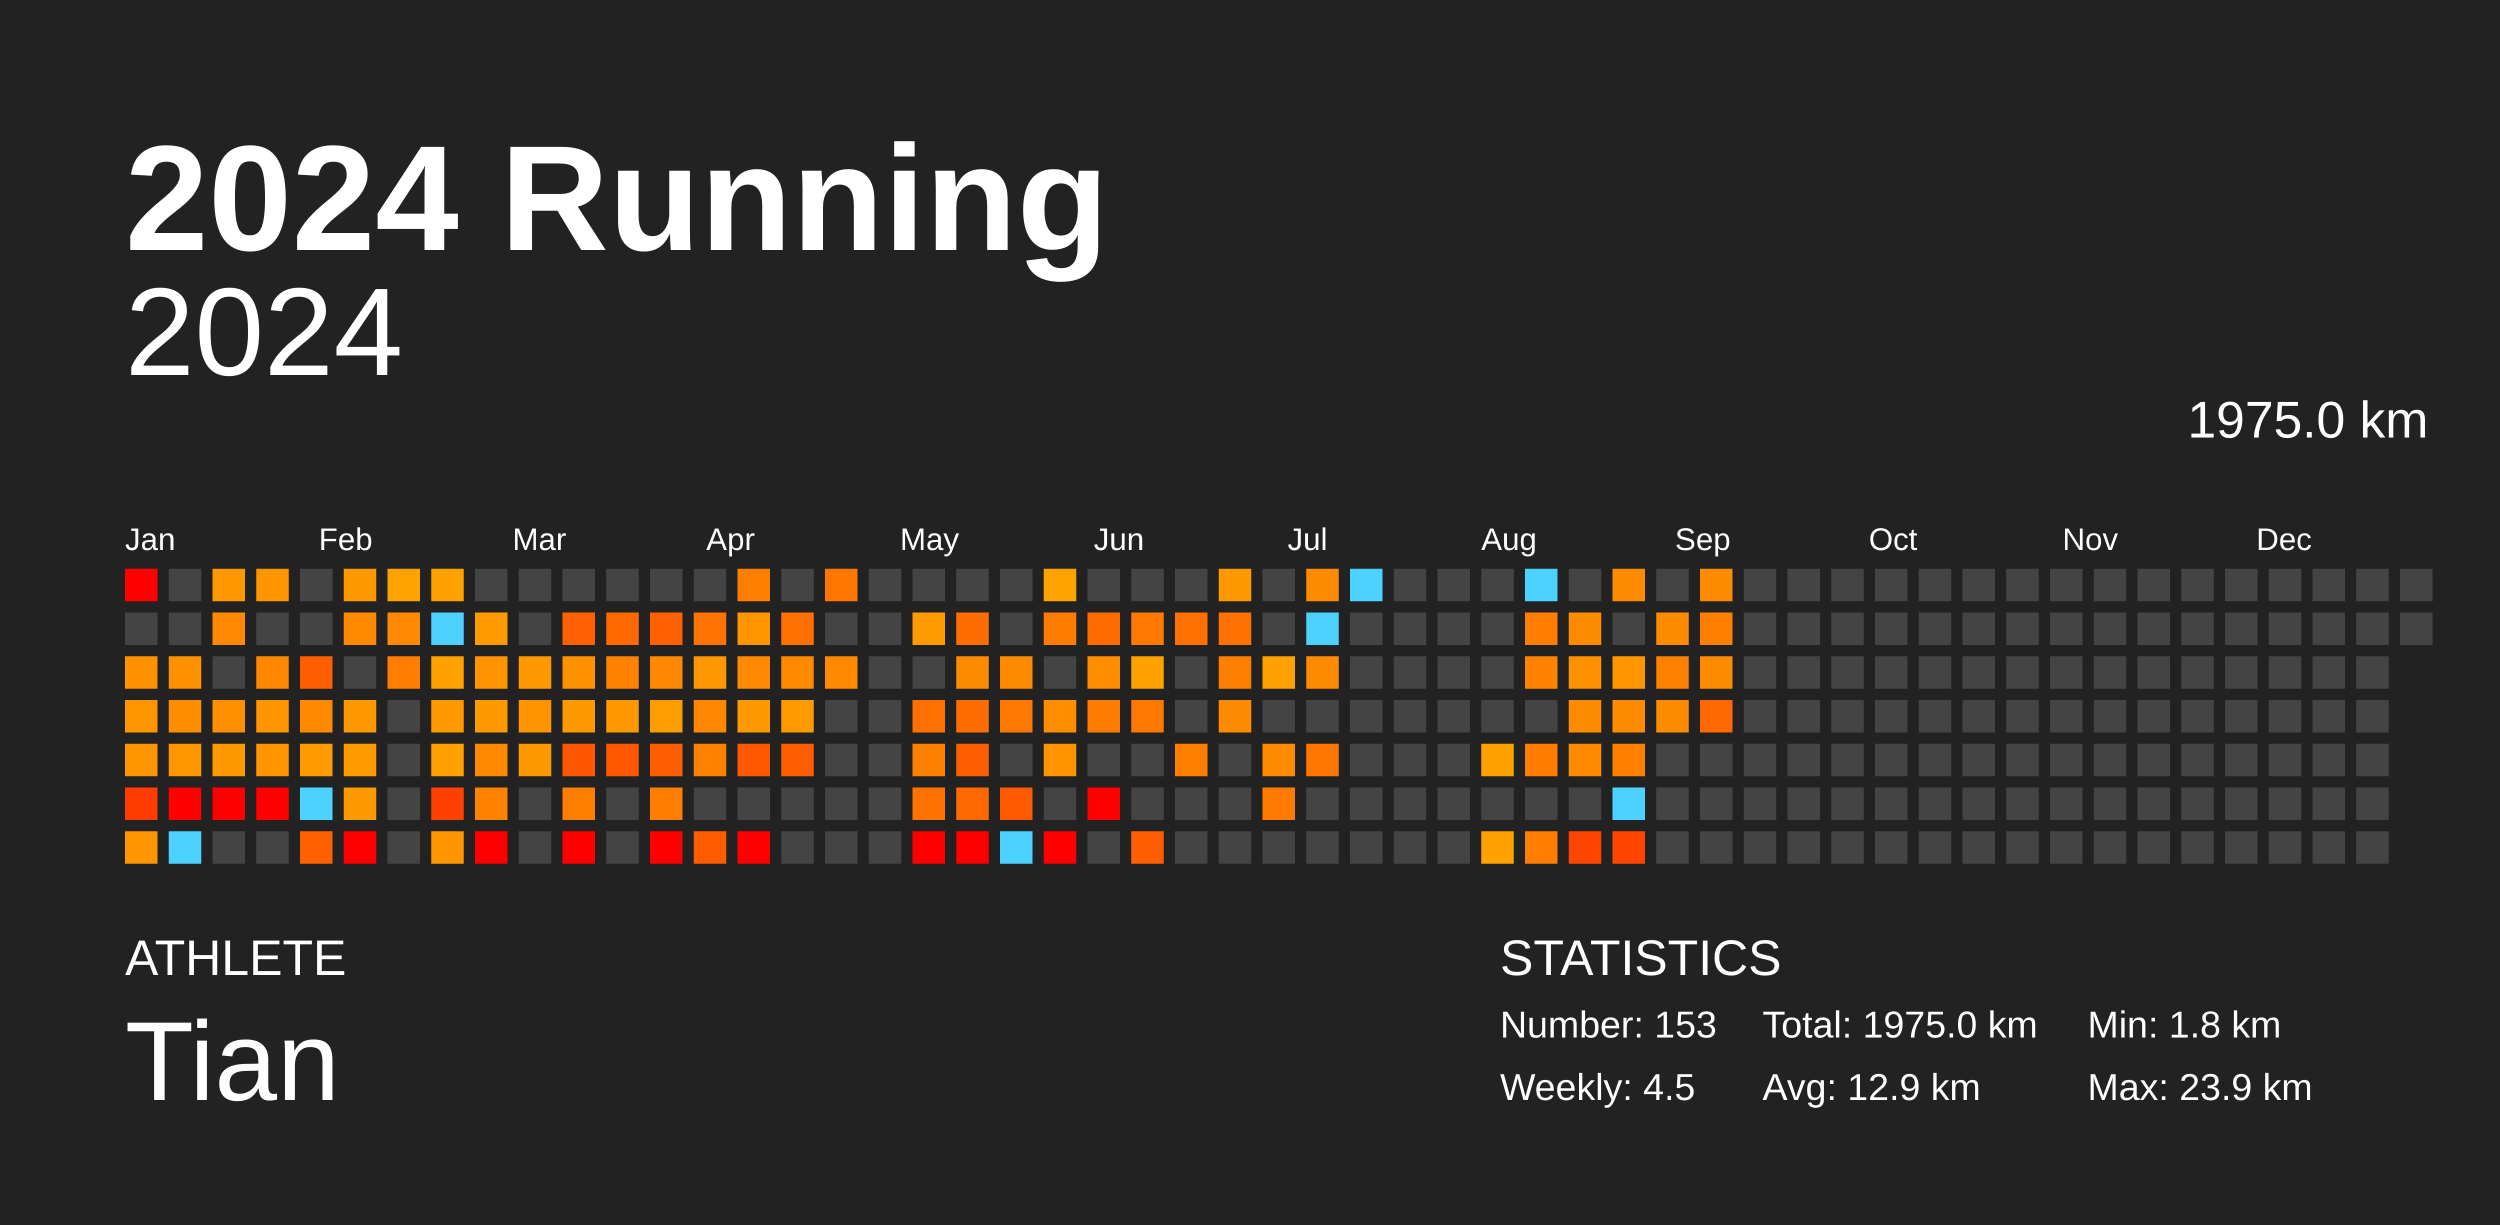
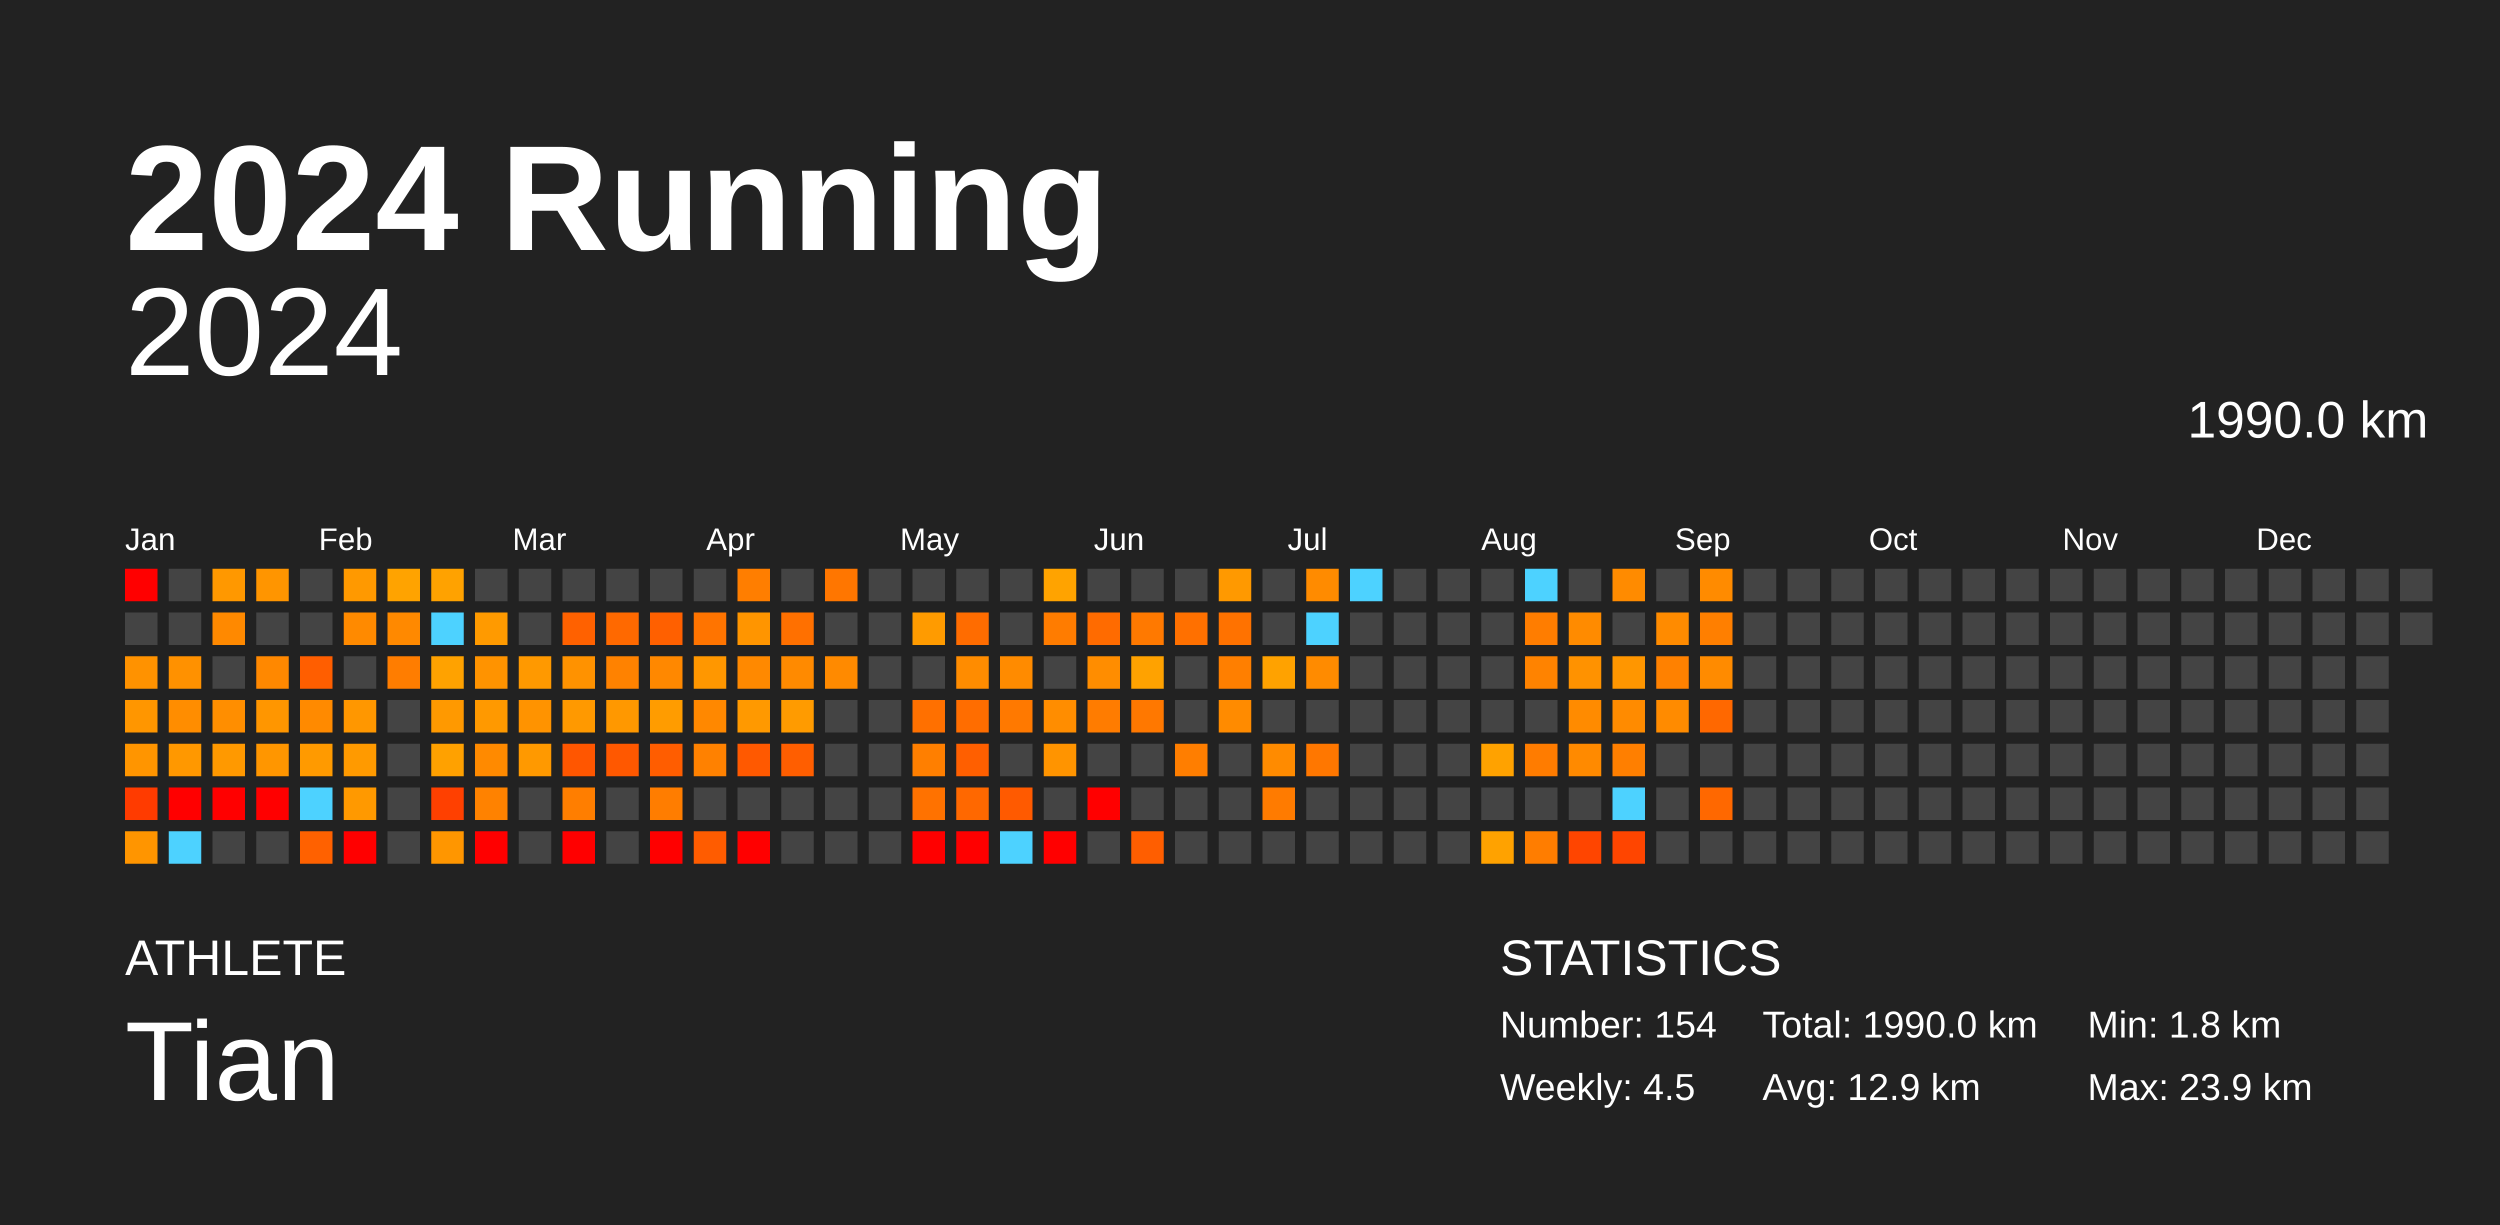
<svg xmlns="http://www.w3.org/2000/svg" baseProfile="full" height="98mm" version="1.1" viewBox="0,0,200,98" width="200mm">
  <defs />
  <rect fill="#222222" height="98" width="200" x="0" y="0" />
  <text fill="#FFFFFF" style="font-size:12px; font-family:Arial; font-weight:bold;" x="10" y="20">2024 Running</text>
  <text fill="#FFFFFF" style="font-size:4px; font-family:Arial" x="10" y="78">ATHLETE</text>
  <text fill="#FFFFFF" style="font-size:9px; font-family:Arial" x="10" y="88">Tian</text>
  <text fill="#FFFFFF" style="font-size:4px; font-family:Arial" x="120" y="78">STATISTICS</text>
-   <text fill="#FFFFFF" style="font-size:3px; font-family:Arial" x="120" y="83">Number: 153</text>
+   <text fill="#FFFFFF" style="font-size:3px; font-family:Arial" x="120" y="83">Number: 154</text>
  <text fill="#FFFFFF" style="font-size:3px; font-family:Arial" x="120" y="88">Weekly: 4.5</text>
-   <text fill="#FFFFFF" style="font-size:3px; font-family:Arial" x="141" y="83">Total: 1975.0 km</text>
+   <text fill="#FFFFFF" style="font-size:3px; font-family:Arial" x="141" y="83">Total: 1990.0 km</text>
  <text fill="#FFFFFF" style="font-size:3px; font-family:Arial" x="141" y="88">Avg: 12.9 km</text>
  <text fill="#FFFFFF" style="font-size:3px; font-family:Arial" x="167" y="83">Min: 1.8 km</text>
  <text fill="#FFFFFF" style="font-size:3px; font-family:Arial" x="167" y="88">Max: 23.9 km</text>
  <text alignment-baseline="hanging" fill="#FFFFFF" style="font-size:10.0px; font-family:Arial;" x="10" y="30">2024</text>
-   <text alignment-baseline="hanging" fill="#FFFFFF" style="font-size:4.125px; font-family:Arial;" x="175" y="35">1975.0 km</text>
+   <text alignment-baseline="hanging" fill="#FFFFFF" style="font-size:4.125px; font-family:Arial;" x="175" y="35">1990.0 km</text>
  <text fill="#FFFFFF" style="font-size:2.5px; font-family:Arial" x="10.0" y="44">Jan</text>
  <text fill="#FFFFFF" style="font-size:2.5px; font-family:Arial" x="25.5" y="44">Feb</text>
  <text fill="#FFFFFF" style="font-size:2.5px; font-family:Arial" x="41.0" y="44">Mar</text>
  <text fill="#FFFFFF" style="font-size:2.5px; font-family:Arial" x="56.5" y="44">Apr</text>
  <text fill="#FFFFFF" style="font-size:2.5px; font-family:Arial" x="72.0" y="44">May</text>
  <text fill="#FFFFFF" style="font-size:2.5px; font-family:Arial" x="87.5" y="44">Jun</text>
  <text fill="#FFFFFF" style="font-size:2.5px; font-family:Arial" x="103.0" y="44">Jul</text>
  <text fill="#FFFFFF" style="font-size:2.5px; font-family:Arial" x="118.5" y="44">Aug</text>
  <text fill="#FFFFFF" style="font-size:2.5px; font-family:Arial" x="134.0" y="44">Sep</text>
  <text fill="#FFFFFF" style="font-size:2.5px; font-family:Arial" x="149.5" y="44">Oct</text>
  <text fill="#FFFFFF" style="font-size:2.5px; font-family:Arial" x="165.0" y="44">Nov</text>
  <text fill="#FFFFFF" style="font-size:2.5px; font-family:Arial" x="180.5" y="44">Dec</text>
  <rect fill="red" height="2.6" width="2.6" x="10.0" y="45.5" />
  <rect fill="#444444" height="2.6" width="2.6" x="10.0" y="49.0" />
  <rect fill="#ff9200" height="2.6" width="2.6" x="10.0" y="52.5" />
  <rect fill="#ff9600" height="2.6" width="2.6" x="10.0" y="56.0" />
  <rect fill="#ff9500" height="2.6" width="2.6" x="10.0" y="59.5" />
  <rect fill="#ff3b00" height="2.6" width="2.6" x="10.0" y="63.0" />
  <rect fill="#ff9500" height="2.6" width="2.6" x="10.0" y="66.5" />
  <rect fill="#444444" height="2.6" width="2.6" x="13.5" y="45.5" />
  <rect fill="#444444" height="2.6" width="2.6" x="13.5" y="49.0" />
  <rect fill="#ff9100" height="2.6" width="2.6" x="13.5" y="52.5" />
  <rect fill="#ff8d00" height="2.6" width="2.6" x="13.5" y="56.0" />
  <rect fill="#ff9800" height="2.6" width="2.6" x="13.5" y="59.5" />
  <rect fill="red" height="2.6" width="2.6" x="13.5" y="63.0" />
  <rect fill="#4dd2ff" height="2.6" width="2.6" x="13.5" y="66.5" />
  <rect fill="#ff9800" height="2.6" width="2.6" x="17.0" y="45.5" />
  <rect fill="#ff8900" height="2.6" width="2.6" x="17.0" y="49.0" />
  <rect fill="#444444" height="2.6" width="2.6" x="17.0" y="52.5" />
  <rect fill="#ff8e00" height="2.6" width="2.6" x="17.0" y="56.0" />
  <rect fill="#ff9900" height="2.6" width="2.6" x="17.0" y="59.5" />
  <rect fill="red" height="2.6" width="2.6" x="17.0" y="63.0" />
  <rect fill="#444444" height="2.6" width="2.6" x="17.0" y="66.5" />
  <rect fill="#ff9500" height="2.6" width="2.6" x="20.5" y="45.5" />
  <rect fill="#444444" height="2.6" width="2.6" x="20.5" y="49.0" />
  <rect fill="#ff8800" height="2.6" width="2.6" x="20.5" y="52.5" />
  <rect fill="#ff9600" height="2.6" width="2.6" x="20.5" y="56.0" />
  <rect fill="#ff9600" height="2.6" width="2.6" x="20.5" y="59.5" />
  <rect fill="red" height="2.6" width="2.6" x="20.5" y="63.0" />
  <rect fill="#444444" height="2.6" width="2.6" x="20.5" y="66.5" />
  <rect fill="#444444" height="2.6" width="2.6" x="24.0" y="45.5" />
  <rect fill="#444444" height="2.6" width="2.6" x="24.0" y="49.0" />
  <rect fill="#ff5e00" height="2.6" width="2.6" x="24.0" y="52.5" />
  <rect fill="#ff8a00" height="2.6" width="2.6" x="24.0" y="56.0" />
  <rect fill="#ff9a00" height="2.6" width="2.6" x="24.0" y="59.5" />
  <rect fill="#4dd2ff" height="2.6" width="2.6" x="24.0" y="63.0" />
  <rect fill="#ff6100" height="2.6" width="2.6" x="24.0" y="66.5" />
  <rect fill="#ff9900" height="2.6" width="2.6" x="27.5" y="45.5" />
  <rect fill="#ff8a00" height="2.6" width="2.6" x="27.5" y="49.0" />
  <rect fill="#444444" height="2.6" width="2.6" x="27.5" y="52.5" />
  <rect fill="#ff9700" height="2.6" width="2.6" x="27.5" y="56.0" />
  <rect fill="#ff9a00" height="2.6" width="2.6" x="27.5" y="59.5" />
  <rect fill="#ff9900" height="2.6" width="2.6" x="27.5" y="63.0" />
  <rect fill="red" height="2.6" width="2.6" x="27.5" y="66.5" />
  <rect fill="#ffa300" height="2.6" width="2.6" x="31.0" y="45.5" />
  <rect fill="#ff8900" height="2.6" width="2.6" x="31.0" y="49.0" />
  <rect fill="#ff7d00" height="2.6" width="2.6" x="31.0" y="52.5" />
  <rect fill="#444444" height="2.6" width="2.6" x="31.0" y="56.0" />
  <rect fill="#444444" height="2.6" width="2.6" x="31.0" y="59.5" />
  <rect fill="#444444" height="2.6" width="2.6" x="31.0" y="63.0" />
  <rect fill="#444444" height="2.6" width="2.6" x="31.0" y="66.5" />
  <rect fill="#ffa200" height="2.6" width="2.6" x="34.5" y="45.5" />
  <rect fill="#4dd2ff" height="2.6" width="2.6" x="34.5" y="49.0" />
  <rect fill="#ffa200" height="2.6" width="2.6" x="34.5" y="52.5" />
  <rect fill="#ff9900" height="2.6" width="2.6" x="34.5" y="56.0" />
  <rect fill="#ffa100" height="2.6" width="2.6" x="34.5" y="59.5" />
  <rect fill="#ff4000" height="2.6" width="2.6" x="34.5" y="63.0" />
  <rect fill="#ff9600" height="2.6" width="2.6" x="34.5" y="66.5" />
  <rect fill="#444444" height="2.6" width="2.6" x="38.0" y="45.5" />
  <rect fill="#ff9a00" height="2.6" width="2.6" x="38.0" y="49.0" />
  <rect fill="#ff9300" height="2.6" width="2.6" x="38.0" y="52.5" />
  <rect fill="#ff9900" height="2.6" width="2.6" x="38.0" y="56.0" />
  <rect fill="#ff8a00" height="2.6" width="2.6" x="38.0" y="59.5" />
  <rect fill="#ff8200" height="2.6" width="2.6" x="38.0" y="63.0" />
  <rect fill="red" height="2.6" width="2.6" x="38.0" y="66.5" />
  <rect fill="#444444" height="2.6" width="2.6" x="41.5" y="45.5" />
  <rect fill="#444444" height="2.6" width="2.6" x="41.5" y="49.0" />
  <rect fill="#ff9900" height="2.6" width="2.6" x="41.5" y="52.5" />
  <rect fill="#ff9300" height="2.6" width="2.6" x="41.5" y="56.0" />
  <rect fill="#ff9900" height="2.6" width="2.6" x="41.5" y="59.5" />
  <rect fill="#444444" height="2.6" width="2.6" x="41.5" y="63.0" />
  <rect fill="#444444" height="2.6" width="2.6" x="41.5" y="66.5" />
  <rect fill="#444444" height="2.6" width="2.6" x="45.0" y="45.5" />
  <rect fill="#ff6100" height="2.6" width="2.6" x="45.0" y="49.0" />
  <rect fill="#ff9200" height="2.6" width="2.6" x="45.0" y="52.5" />
  <rect fill="#ff9900" height="2.6" width="2.6" x="45.0" y="56.0" />
  <rect fill="#ff5600" height="2.6" width="2.6" x="45.0" y="59.5" />
  <rect fill="#ff7e00" height="2.6" width="2.6" x="45.0" y="63.0" />
  <rect fill="red" height="2.6" width="2.6" x="45.0" y="66.5" />
  <rect fill="#444444" height="2.6" width="2.6" x="48.5" y="45.5" />
  <rect fill="#ff6900" height="2.6" width="2.6" x="48.5" y="49.0" />
  <rect fill="#ff8200" height="2.6" width="2.6" x="48.5" y="52.5" />
  <rect fill="#ff9800" height="2.6" width="2.6" x="48.5" y="56.0" />
  <rect fill="#ff5800" height="2.6" width="2.6" x="48.5" y="59.5" />
  <rect fill="#444444" height="2.6" width="2.6" x="48.5" y="63.0" />
  <rect fill="#444444" height="2.6" width="2.6" x="48.5" y="66.5" />
  <rect fill="#444444" height="2.6" width="2.6" x="52.0" y="45.5" />
  <rect fill="#ff6000" height="2.6" width="2.6" x="52.0" y="49.0" />
  <rect fill="#ff8800" height="2.6" width="2.6" x="52.0" y="52.5" />
  <rect fill="#ff9c00" height="2.6" width="2.6" x="52.0" y="56.0" />
  <rect fill="#ff5d00" height="2.6" width="2.6" x="52.0" y="59.5" />
  <rect fill="#ff7d00" height="2.6" width="2.6" x="52.0" y="63.0" />
  <rect fill="red" height="2.6" width="2.6" x="52.0" y="66.5" />
  <rect fill="#444444" height="2.6" width="2.6" x="55.5" y="45.5" />
  <rect fill="#ff7400" height="2.6" width="2.6" x="55.5" y="49.0" />
  <rect fill="#ff9700" height="2.6" width="2.6" x="55.5" y="52.5" />
  <rect fill="#ff8800" height="2.6" width="2.6" x="55.5" y="56.0" />
  <rect fill="#ff8100" height="2.6" width="2.6" x="55.5" y="59.5" />
  <rect fill="#444444" height="2.6" width="2.6" x="55.5" y="63.0" />
  <rect fill="#ff5c00" height="2.6" width="2.6" x="55.5" y="66.5" />
  <rect fill="#ff7e00" height="2.6" width="2.6" x="59.0" y="45.5" />
  <rect fill="#ff9500" height="2.6" width="2.6" x="59.0" y="49.0" />
  <rect fill="#ff8900" height="2.6" width="2.6" x="59.0" y="52.5" />
  <rect fill="#ff9900" height="2.6" width="2.6" x="59.0" y="56.0" />
  <rect fill="#ff5900" height="2.6" width="2.6" x="59.0" y="59.5" />
  <rect fill="#444444" height="2.6" width="2.6" x="59.0" y="63.0" />
  <rect fill="red" height="2.6" width="2.6" x="59.0" y="66.5" />
  <rect fill="#444444" height="2.6" width="2.6" x="62.5" y="45.5" />
  <rect fill="#ff7000" height="2.6" width="2.6" x="62.5" y="49.0" />
  <rect fill="#ff8a00" height="2.6" width="2.6" x="62.5" y="52.5" />
  <rect fill="#ff9b00" height="2.6" width="2.6" x="62.5" y="56.0" />
  <rect fill="#ff5e00" height="2.6" width="2.6" x="62.5" y="59.5" />
  <rect fill="#444444" height="2.6" width="2.6" x="62.5" y="63.0" />
  <rect fill="#444444" height="2.6" width="2.6" x="62.5" y="66.5" />
  <rect fill="#ff7600" height="2.6" width="2.6" x="66.0" y="45.5" />
  <rect fill="#444444" height="2.6" width="2.6" x="66.0" y="49.0" />
  <rect fill="#ff8a00" height="2.6" width="2.6" x="66.0" y="52.5" />
  <rect fill="#444444" height="2.6" width="2.6" x="66.0" y="56.0" />
  <rect fill="#444444" height="2.6" width="2.6" x="66.0" y="59.5" />
  <rect fill="#444444" height="2.6" width="2.6" x="66.0" y="63.0" />
  <rect fill="#444444" height="2.6" width="2.6" x="66.0" y="66.5" />
  <rect fill="#444444" height="2.6" width="2.6" x="69.5" y="45.5" />
  <rect fill="#444444" height="2.6" width="2.6" x="69.5" y="49.0" />
  <rect fill="#444444" height="2.6" width="2.6" x="69.5" y="52.5" />
  <rect fill="#444444" height="2.6" width="2.6" x="69.5" y="56.0" />
  <rect fill="#444444" height="2.6" width="2.6" x="69.5" y="59.5" />
  <rect fill="#444444" height="2.6" width="2.6" x="69.5" y="63.0" />
  <rect fill="#444444" height="2.6" width="2.6" x="69.5" y="66.5" />
  <rect fill="#444444" height="2.6" width="2.6" x="73.0" y="45.5" />
  <rect fill="#ff9b00" height="2.6" width="2.6" x="73.0" y="49.0" />
  <rect fill="#444444" height="2.6" width="2.6" x="73.0" y="52.5" />
  <rect fill="#ff7000" height="2.6" width="2.6" x="73.0" y="56.0" />
  <rect fill="#ff7f00" height="2.6" width="2.6" x="73.0" y="59.5" />
  <rect fill="#ff7200" height="2.6" width="2.6" x="73.0" y="63.0" />
  <rect fill="red" height="2.6" width="2.6" x="73.0" y="66.5" />
  <rect fill="#444444" height="2.6" width="2.6" x="76.5" y="45.5" />
  <rect fill="#ff6c00" height="2.6" width="2.6" x="76.5" y="49.0" />
  <rect fill="#ff8c00" height="2.6" width="2.6" x="76.5" y="52.5" />
  <rect fill="#ff6d00" height="2.6" width="2.6" x="76.5" y="56.0" />
  <rect fill="#ff5f00" height="2.6" width="2.6" x="76.5" y="59.5" />
  <rect fill="#ff6800" height="2.6" width="2.6" x="76.5" y="63.0" />
  <rect fill="red" height="2.6" width="2.6" x="76.5" y="66.5" />
  <rect fill="#444444" height="2.6" width="2.6" x="80.0" y="45.5" />
  <rect fill="#444444" height="2.6" width="2.6" x="80.0" y="49.0" />
  <rect fill="#ff8b00" height="2.6" width="2.6" x="80.0" y="52.5" />
  <rect fill="#ff7900" height="2.6" width="2.6" x="80.0" y="56.0" />
  <rect fill="#444444" height="2.6" width="2.6" x="80.0" y="59.5" />
  <rect fill="#ff5a00" height="2.6" width="2.6" x="80.0" y="63.0" />
  <rect fill="#4dd2ff" height="2.6" width="2.6" x="80.0" y="66.5" />
  <rect fill="#ffa300" height="2.6" width="2.6" x="83.5" y="45.5" />
  <rect fill="#ff7c00" height="2.6" width="2.6" x="83.5" y="49.0" />
  <rect fill="#444444" height="2.6" width="2.6" x="83.5" y="52.5" />
  <rect fill="#ff8d00" height="2.6" width="2.6" x="83.5" y="56.0" />
  <rect fill="#ff9400" height="2.6" width="2.6" x="83.5" y="59.5" />
  <rect fill="#444444" height="2.6" width="2.6" x="83.5" y="63.0" />
  <rect fill="red" height="2.6" width="2.6" x="83.5" y="66.5" />
  <rect fill="#444444" height="2.6" width="2.6" x="87.0" y="45.5" />
  <rect fill="#ff6b00" height="2.6" width="2.6" x="87.0" y="49.0" />
  <rect fill="#ff8d00" height="2.6" width="2.6" x="87.0" y="52.5" />
  <rect fill="#ff7c00" height="2.6" width="2.6" x="87.0" y="56.0" />
  <rect fill="#444444" height="2.6" width="2.6" x="87.0" y="59.5" />
  <rect fill="red" height="2.6" width="2.6" x="87.0" y="63.0" />
  <rect fill="#444444" height="2.6" width="2.6" x="87.0" y="66.5" />
  <rect fill="#444444" height="2.6" width="2.6" x="90.5" y="45.5" />
  <rect fill="#ff7900" height="2.6" width="2.6" x="90.5" y="49.0" />
  <rect fill="#ffa200" height="2.6" width="2.6" x="90.5" y="52.5" />
  <rect fill="#ff7800" height="2.6" width="2.6" x="90.5" y="56.0" />
  <rect fill="#444444" height="2.6" width="2.6" x="90.5" y="59.5" />
  <rect fill="#444444" height="2.6" width="2.6" x="90.5" y="63.0" />
  <rect fill="#ff5e00" height="2.6" width="2.6" x="90.5" y="66.5" />
  <rect fill="#444444" height="2.6" width="2.6" x="94.0" y="45.5" />
  <rect fill="#ff7000" height="2.6" width="2.6" x="94.0" y="49.0" />
  <rect fill="#444444" height="2.6" width="2.6" x="94.0" y="52.5" />
  <rect fill="#444444" height="2.6" width="2.6" x="94.0" y="56.0" />
  <rect fill="#ff7e00" height="2.6" width="2.6" x="94.0" y="59.5" />
  <rect fill="#444444" height="2.6" width="2.6" x="94.0" y="63.0" />
  <rect fill="#444444" height="2.6" width="2.6" x="94.0" y="66.5" />
  <rect fill="#ff9900" height="2.6" width="2.6" x="97.5" y="45.5" />
  <rect fill="#ff7200" height="2.6" width="2.6" x="97.5" y="49.0" />
  <rect fill="#ff7f00" height="2.6" width="2.6" x="97.5" y="52.5" />
  <rect fill="#ff8b00" height="2.6" width="2.6" x="97.5" y="56.0" />
  <rect fill="#444444" height="2.6" width="2.6" x="97.5" y="59.5" />
  <rect fill="#444444" height="2.6" width="2.6" x="97.5" y="63.0" />
  <rect fill="#444444" height="2.6" width="2.6" x="97.5" y="66.5" />
  <rect fill="#444444" height="2.6" width="2.6" x="101.0" y="45.5" />
  <rect fill="#444444" height="2.6" width="2.6" x="101.0" y="49.0" />
  <rect fill="#ffa200" height="2.6" width="2.6" x="101.0" y="52.5" />
  <rect fill="#444444" height="2.6" width="2.6" x="101.0" y="56.0" />
  <rect fill="#ff8b00" height="2.6" width="2.6" x="101.0" y="59.5" />
  <rect fill="#ff7b00" height="2.6" width="2.6" x="101.0" y="63.0" />
  <rect fill="#444444" height="2.6" width="2.6" x="101.0" y="66.5" />
  <rect fill="#ff8b00" height="2.6" width="2.6" x="104.5" y="45.5" />
  <rect fill="#4dd2ff" height="2.6" width="2.6" x="104.5" y="49.0" />
  <rect fill="#ff8b00" height="2.6" width="2.6" x="104.5" y="52.5" />
  <rect fill="#444444" height="2.6" width="2.6" x="104.5" y="56.0" />
  <rect fill="#ff7700" height="2.6" width="2.6" x="104.5" y="59.5" />
  <rect fill="#444444" height="2.6" width="2.6" x="104.5" y="63.0" />
  <rect fill="#444444" height="2.6" width="2.6" x="104.5" y="66.5" />
  <rect fill="#4dd2ff" height="2.6" width="2.6" x="108.0" y="45.5" />
  <rect fill="#444444" height="2.6" width="2.6" x="108.0" y="49.0" />
  <rect fill="#444444" height="2.6" width="2.6" x="108.0" y="52.5" />
  <rect fill="#444444" height="2.6" width="2.6" x="108.0" y="56.0" />
  <rect fill="#444444" height="2.6" width="2.6" x="108.0" y="59.5" />
  <rect fill="#444444" height="2.6" width="2.6" x="108.0" y="63.0" />
  <rect fill="#444444" height="2.6" width="2.6" x="108.0" y="66.5" />
  <rect fill="#444444" height="2.6" width="2.6" x="111.5" y="45.5" />
  <rect fill="#444444" height="2.6" width="2.6" x="111.5" y="49.0" />
  <rect fill="#444444" height="2.6" width="2.6" x="111.5" y="52.5" />
  <rect fill="#444444" height="2.6" width="2.6" x="111.5" y="56.0" />
  <rect fill="#444444" height="2.6" width="2.6" x="111.5" y="59.5" />
  <rect fill="#444444" height="2.6" width="2.6" x="111.5" y="63.0" />
  <rect fill="#444444" height="2.6" width="2.6" x="111.5" y="66.5" />
  <rect fill="#444444" height="2.6" width="2.6" x="115.0" y="45.5" />
  <rect fill="#444444" height="2.6" width="2.6" x="115.0" y="49.0" />
  <rect fill="#444444" height="2.6" width="2.6" x="115.0" y="52.5" />
  <rect fill="#444444" height="2.6" width="2.6" x="115.0" y="56.0" />
  <rect fill="#444444" height="2.6" width="2.6" x="115.0" y="59.5" />
  <rect fill="#444444" height="2.6" width="2.6" x="115.0" y="63.0" />
  <rect fill="#444444" height="2.6" width="2.6" x="115.0" y="66.5" />
  <rect fill="#444444" height="2.6" width="2.6" x="118.5" y="45.5" />
  <rect fill="#444444" height="2.6" width="2.6" x="118.5" y="49.0" />
  <rect fill="#444444" height="2.6" width="2.6" x="118.5" y="52.5" />
  <rect fill="#444444" height="2.6" width="2.6" x="118.5" y="56.0" />
  <rect fill="#ffa200" height="2.6" width="2.6" x="118.5" y="59.5" />
  <rect fill="#444444" height="2.6" width="2.6" x="118.5" y="63.0" />
  <rect fill="#ffa200" height="2.6" width="2.6" x="118.5" y="66.5" />
  <rect fill="#4dd2ff" height="2.6" width="2.6" x="122.0" y="45.5" />
  <rect fill="#ff7d00" height="2.6" width="2.6" x="122.0" y="49.0" />
  <rect fill="#ff8300" height="2.6" width="2.6" x="122.0" y="52.5" />
  <rect fill="#444444" height="2.6" width="2.6" x="122.0" y="56.0" />
  <rect fill="#ff7c00" height="2.6" width="2.6" x="122.0" y="59.5" />
  <rect fill="#444444" height="2.6" width="2.6" x="122.0" y="63.0" />
  <rect fill="#ff7d00" height="2.6" width="2.6" x="122.0" y="66.5" />
  <rect fill="#444444" height="2.6" width="2.6" x="125.5" y="45.5" />
  <rect fill="#ff8b00" height="2.6" width="2.6" x="125.5" y="49.0" />
  <rect fill="#ff9200" height="2.6" width="2.6" x="125.5" y="52.5" />
  <rect fill="#ff8b00" height="2.6" width="2.6" x="125.5" y="56.0" />
  <rect fill="#ff8a00" height="2.6" width="2.6" x="125.5" y="59.5" />
  <rect fill="#444444" height="2.6" width="2.6" x="125.5" y="63.0" />
  <rect fill="#ff4500" height="2.6" width="2.6" x="125.5" y="66.5" />
  <rect fill="#ff8b00" height="2.6" width="2.6" x="129.0" y="45.5" />
  <rect fill="#444444" height="2.6" width="2.6" x="129.0" y="49.0" />
  <rect fill="#ff9600" height="2.6" width="2.6" x="129.0" y="52.5" />
  <rect fill="#ff8b00" height="2.6" width="2.6" x="129.0" y="56.0" />
  <rect fill="#ff7f00" height="2.6" width="2.6" x="129.0" y="59.5" />
  <rect fill="#4dd2ff" height="2.6" width="2.6" x="129.0" y="63.0" />
  <rect fill="#ff4500" height="2.6" width="2.6" x="129.0" y="66.5" />
  <rect fill="#444444" height="2.6" width="2.6" x="132.5" y="45.5" />
  <rect fill="#ff8b00" height="2.6" width="2.6" x="132.5" y="49.0" />
  <rect fill="#ff8100" height="2.6" width="2.6" x="132.5" y="52.5" />
  <rect fill="#ff8b00" height="2.6" width="2.6" x="132.5" y="56.0" />
  <rect fill="#444444" height="2.6" width="2.6" x="132.5" y="59.5" />
  <rect fill="#444444" height="2.6" width="2.6" x="132.5" y="63.0" />
  <rect fill="#444444" height="2.6" width="2.6" x="132.5" y="66.5" />
  <rect fill="#ff8b00" height="2.6" width="2.6" x="136.0" y="45.5" />
  <rect fill="#ff7f00" height="2.6" width="2.6" x="136.0" y="49.0" />
  <rect fill="#ff8b00" height="2.6" width="2.6" x="136.0" y="52.5" />
  <rect fill="#ff6800" height="2.6" width="2.6" x="136.0" y="56.0" />
  <rect fill="#444444" height="2.6" width="2.6" x="136.0" y="59.5" />
-   <rect fill="#444444" height="2.6" width="2.6" x="136.0" y="63.0" />
+   <rect fill="#ff6800" height="2.6" width="2.6" x="136.0" y="63.0" />
  <rect fill="#444444" height="2.6" width="2.6" x="136.0" y="66.5" />
  <rect fill="#444444" height="2.6" width="2.6" x="139.5" y="45.5" />
  <rect fill="#444444" height="2.6" width="2.6" x="139.5" y="49.0" />
  <rect fill="#444444" height="2.6" width="2.6" x="139.5" y="52.5" />
  <rect fill="#444444" height="2.6" width="2.6" x="139.5" y="56.0" />
  <rect fill="#444444" height="2.6" width="2.6" x="139.5" y="59.5" />
  <rect fill="#444444" height="2.6" width="2.6" x="139.5" y="63.0" />
  <rect fill="#444444" height="2.6" width="2.6" x="139.5" y="66.5" />
  <rect fill="#444444" height="2.6" width="2.6" x="143.0" y="45.5" />
  <rect fill="#444444" height="2.6" width="2.6" x="143.0" y="49.0" />
  <rect fill="#444444" height="2.6" width="2.6" x="143.0" y="52.5" />
  <rect fill="#444444" height="2.6" width="2.6" x="143.0" y="56.0" />
  <rect fill="#444444" height="2.6" width="2.6" x="143.0" y="59.5" />
  <rect fill="#444444" height="2.6" width="2.6" x="143.0" y="63.0" />
  <rect fill="#444444" height="2.6" width="2.6" x="143.0" y="66.5" />
  <rect fill="#444444" height="2.6" width="2.6" x="146.5" y="45.5" />
  <rect fill="#444444" height="2.6" width="2.6" x="146.5" y="49.0" />
  <rect fill="#444444" height="2.6" width="2.6" x="146.5" y="52.5" />
  <rect fill="#444444" height="2.6" width="2.6" x="146.5" y="56.0" />
  <rect fill="#444444" height="2.6" width="2.6" x="146.5" y="59.5" />
  <rect fill="#444444" height="2.6" width="2.6" x="146.5" y="63.0" />
  <rect fill="#444444" height="2.6" width="2.6" x="146.5" y="66.5" />
  <rect fill="#444444" height="2.6" width="2.6" x="150.0" y="45.5" />
  <rect fill="#444444" height="2.6" width="2.6" x="150.0" y="49.0" />
  <rect fill="#444444" height="2.6" width="2.6" x="150.0" y="52.5" />
  <rect fill="#444444" height="2.6" width="2.6" x="150.0" y="56.0" />
  <rect fill="#444444" height="2.6" width="2.6" x="150.0" y="59.5" />
  <rect fill="#444444" height="2.6" width="2.6" x="150.0" y="63.0" />
  <rect fill="#444444" height="2.6" width="2.6" x="150.0" y="66.5" />
  <rect fill="#444444" height="2.6" width="2.6" x="153.5" y="45.5" />
  <rect fill="#444444" height="2.6" width="2.6" x="153.5" y="49.0" />
  <rect fill="#444444" height="2.6" width="2.6" x="153.5" y="52.5" />
  <rect fill="#444444" height="2.6" width="2.6" x="153.5" y="56.0" />
  <rect fill="#444444" height="2.6" width="2.6" x="153.5" y="59.5" />
  <rect fill="#444444" height="2.6" width="2.6" x="153.5" y="63.0" />
  <rect fill="#444444" height="2.6" width="2.6" x="153.5" y="66.5" />
  <rect fill="#444444" height="2.6" width="2.6" x="157.0" y="45.5" />
  <rect fill="#444444" height="2.6" width="2.6" x="157.0" y="49.0" />
  <rect fill="#444444" height="2.6" width="2.6" x="157.0" y="52.5" />
  <rect fill="#444444" height="2.6" width="2.6" x="157.0" y="56.0" />
  <rect fill="#444444" height="2.6" width="2.6" x="157.0" y="59.5" />
  <rect fill="#444444" height="2.6" width="2.6" x="157.0" y="63.0" />
  <rect fill="#444444" height="2.6" width="2.6" x="157.0" y="66.5" />
  <rect fill="#444444" height="2.6" width="2.6" x="160.5" y="45.5" />
  <rect fill="#444444" height="2.6" width="2.6" x="160.5" y="49.0" />
  <rect fill="#444444" height="2.6" width="2.6" x="160.5" y="52.5" />
  <rect fill="#444444" height="2.6" width="2.6" x="160.5" y="56.0" />
  <rect fill="#444444" height="2.6" width="2.6" x="160.5" y="59.5" />
  <rect fill="#444444" height="2.6" width="2.6" x="160.5" y="63.0" />
  <rect fill="#444444" height="2.6" width="2.6" x="160.5" y="66.5" />
  <rect fill="#444444" height="2.6" width="2.6" x="164.0" y="45.5" />
  <rect fill="#444444" height="2.6" width="2.6" x="164.0" y="49.0" />
  <rect fill="#444444" height="2.6" width="2.6" x="164.0" y="52.5" />
  <rect fill="#444444" height="2.6" width="2.6" x="164.0" y="56.0" />
  <rect fill="#444444" height="2.6" width="2.6" x="164.0" y="59.5" />
  <rect fill="#444444" height="2.6" width="2.6" x="164.0" y="63.0" />
  <rect fill="#444444" height="2.6" width="2.6" x="164.0" y="66.5" />
  <rect fill="#444444" height="2.6" width="2.6" x="167.5" y="45.5" />
  <rect fill="#444444" height="2.6" width="2.6" x="167.5" y="49.0" />
  <rect fill="#444444" height="2.6" width="2.6" x="167.5" y="52.5" />
  <rect fill="#444444" height="2.6" width="2.6" x="167.5" y="56.0" />
  <rect fill="#444444" height="2.6" width="2.6" x="167.5" y="59.5" />
  <rect fill="#444444" height="2.6" width="2.6" x="167.5" y="63.0" />
  <rect fill="#444444" height="2.6" width="2.6" x="167.5" y="66.5" />
  <rect fill="#444444" height="2.6" width="2.6" x="171.0" y="45.5" />
  <rect fill="#444444" height="2.6" width="2.6" x="171.0" y="49.0" />
  <rect fill="#444444" height="2.6" width="2.6" x="171.0" y="52.5" />
  <rect fill="#444444" height="2.6" width="2.6" x="171.0" y="56.0" />
  <rect fill="#444444" height="2.6" width="2.6" x="171.0" y="59.5" />
  <rect fill="#444444" height="2.6" width="2.6" x="171.0" y="63.0" />
  <rect fill="#444444" height="2.6" width="2.6" x="171.0" y="66.5" />
  <rect fill="#444444" height="2.6" width="2.6" x="174.5" y="45.5" />
  <rect fill="#444444" height="2.6" width="2.6" x="174.5" y="49.0" />
  <rect fill="#444444" height="2.6" width="2.6" x="174.5" y="52.5" />
  <rect fill="#444444" height="2.6" width="2.6" x="174.5" y="56.0" />
  <rect fill="#444444" height="2.6" width="2.6" x="174.5" y="59.5" />
  <rect fill="#444444" height="2.6" width="2.6" x="174.5" y="63.0" />
  <rect fill="#444444" height="2.6" width="2.6" x="174.5" y="66.5" />
  <rect fill="#444444" height="2.6" width="2.6" x="178.0" y="45.5" />
  <rect fill="#444444" height="2.6" width="2.6" x="178.0" y="49.0" />
  <rect fill="#444444" height="2.6" width="2.6" x="178.0" y="52.5" />
  <rect fill="#444444" height="2.6" width="2.6" x="178.0" y="56.0" />
  <rect fill="#444444" height="2.6" width="2.6" x="178.0" y="59.5" />
  <rect fill="#444444" height="2.6" width="2.6" x="178.0" y="63.0" />
  <rect fill="#444444" height="2.6" width="2.6" x="178.0" y="66.5" />
  <rect fill="#444444" height="2.6" width="2.6" x="181.5" y="45.5" />
  <rect fill="#444444" height="2.6" width="2.6" x="181.5" y="49.0" />
  <rect fill="#444444" height="2.6" width="2.6" x="181.5" y="52.5" />
  <rect fill="#444444" height="2.6" width="2.6" x="181.5" y="56.0" />
  <rect fill="#444444" height="2.6" width="2.6" x="181.5" y="59.5" />
  <rect fill="#444444" height="2.6" width="2.6" x="181.5" y="63.0" />
  <rect fill="#444444" height="2.6" width="2.6" x="181.5" y="66.5" />
  <rect fill="#444444" height="2.6" width="2.6" x="185.0" y="45.5" />
  <rect fill="#444444" height="2.6" width="2.6" x="185.0" y="49.0" />
  <rect fill="#444444" height="2.6" width="2.6" x="185.0" y="52.5" />
  <rect fill="#444444" height="2.6" width="2.6" x="185.0" y="56.0" />
  <rect fill="#444444" height="2.6" width="2.6" x="185.0" y="59.5" />
  <rect fill="#444444" height="2.6" width="2.6" x="185.0" y="63.0" />
  <rect fill="#444444" height="2.6" width="2.6" x="185.0" y="66.5" />
  <rect fill="#444444" height="2.6" width="2.6" x="188.5" y="45.5" />
  <rect fill="#444444" height="2.6" width="2.6" x="188.5" y="49.0" />
  <rect fill="#444444" height="2.6" width="2.6" x="188.5" y="52.5" />
  <rect fill="#444444" height="2.6" width="2.6" x="188.5" y="56.0" />
  <rect fill="#444444" height="2.6" width="2.6" x="188.5" y="59.5" />
  <rect fill="#444444" height="2.6" width="2.6" x="188.5" y="63.0" />
  <rect fill="#444444" height="2.6" width="2.6" x="188.5" y="66.5" />
  <rect fill="#444444" height="2.6" width="2.6" x="192.0" y="45.5" />
  <rect fill="#444444" height="2.6" width="2.6" x="192.0" y="49.0" />
</svg>
